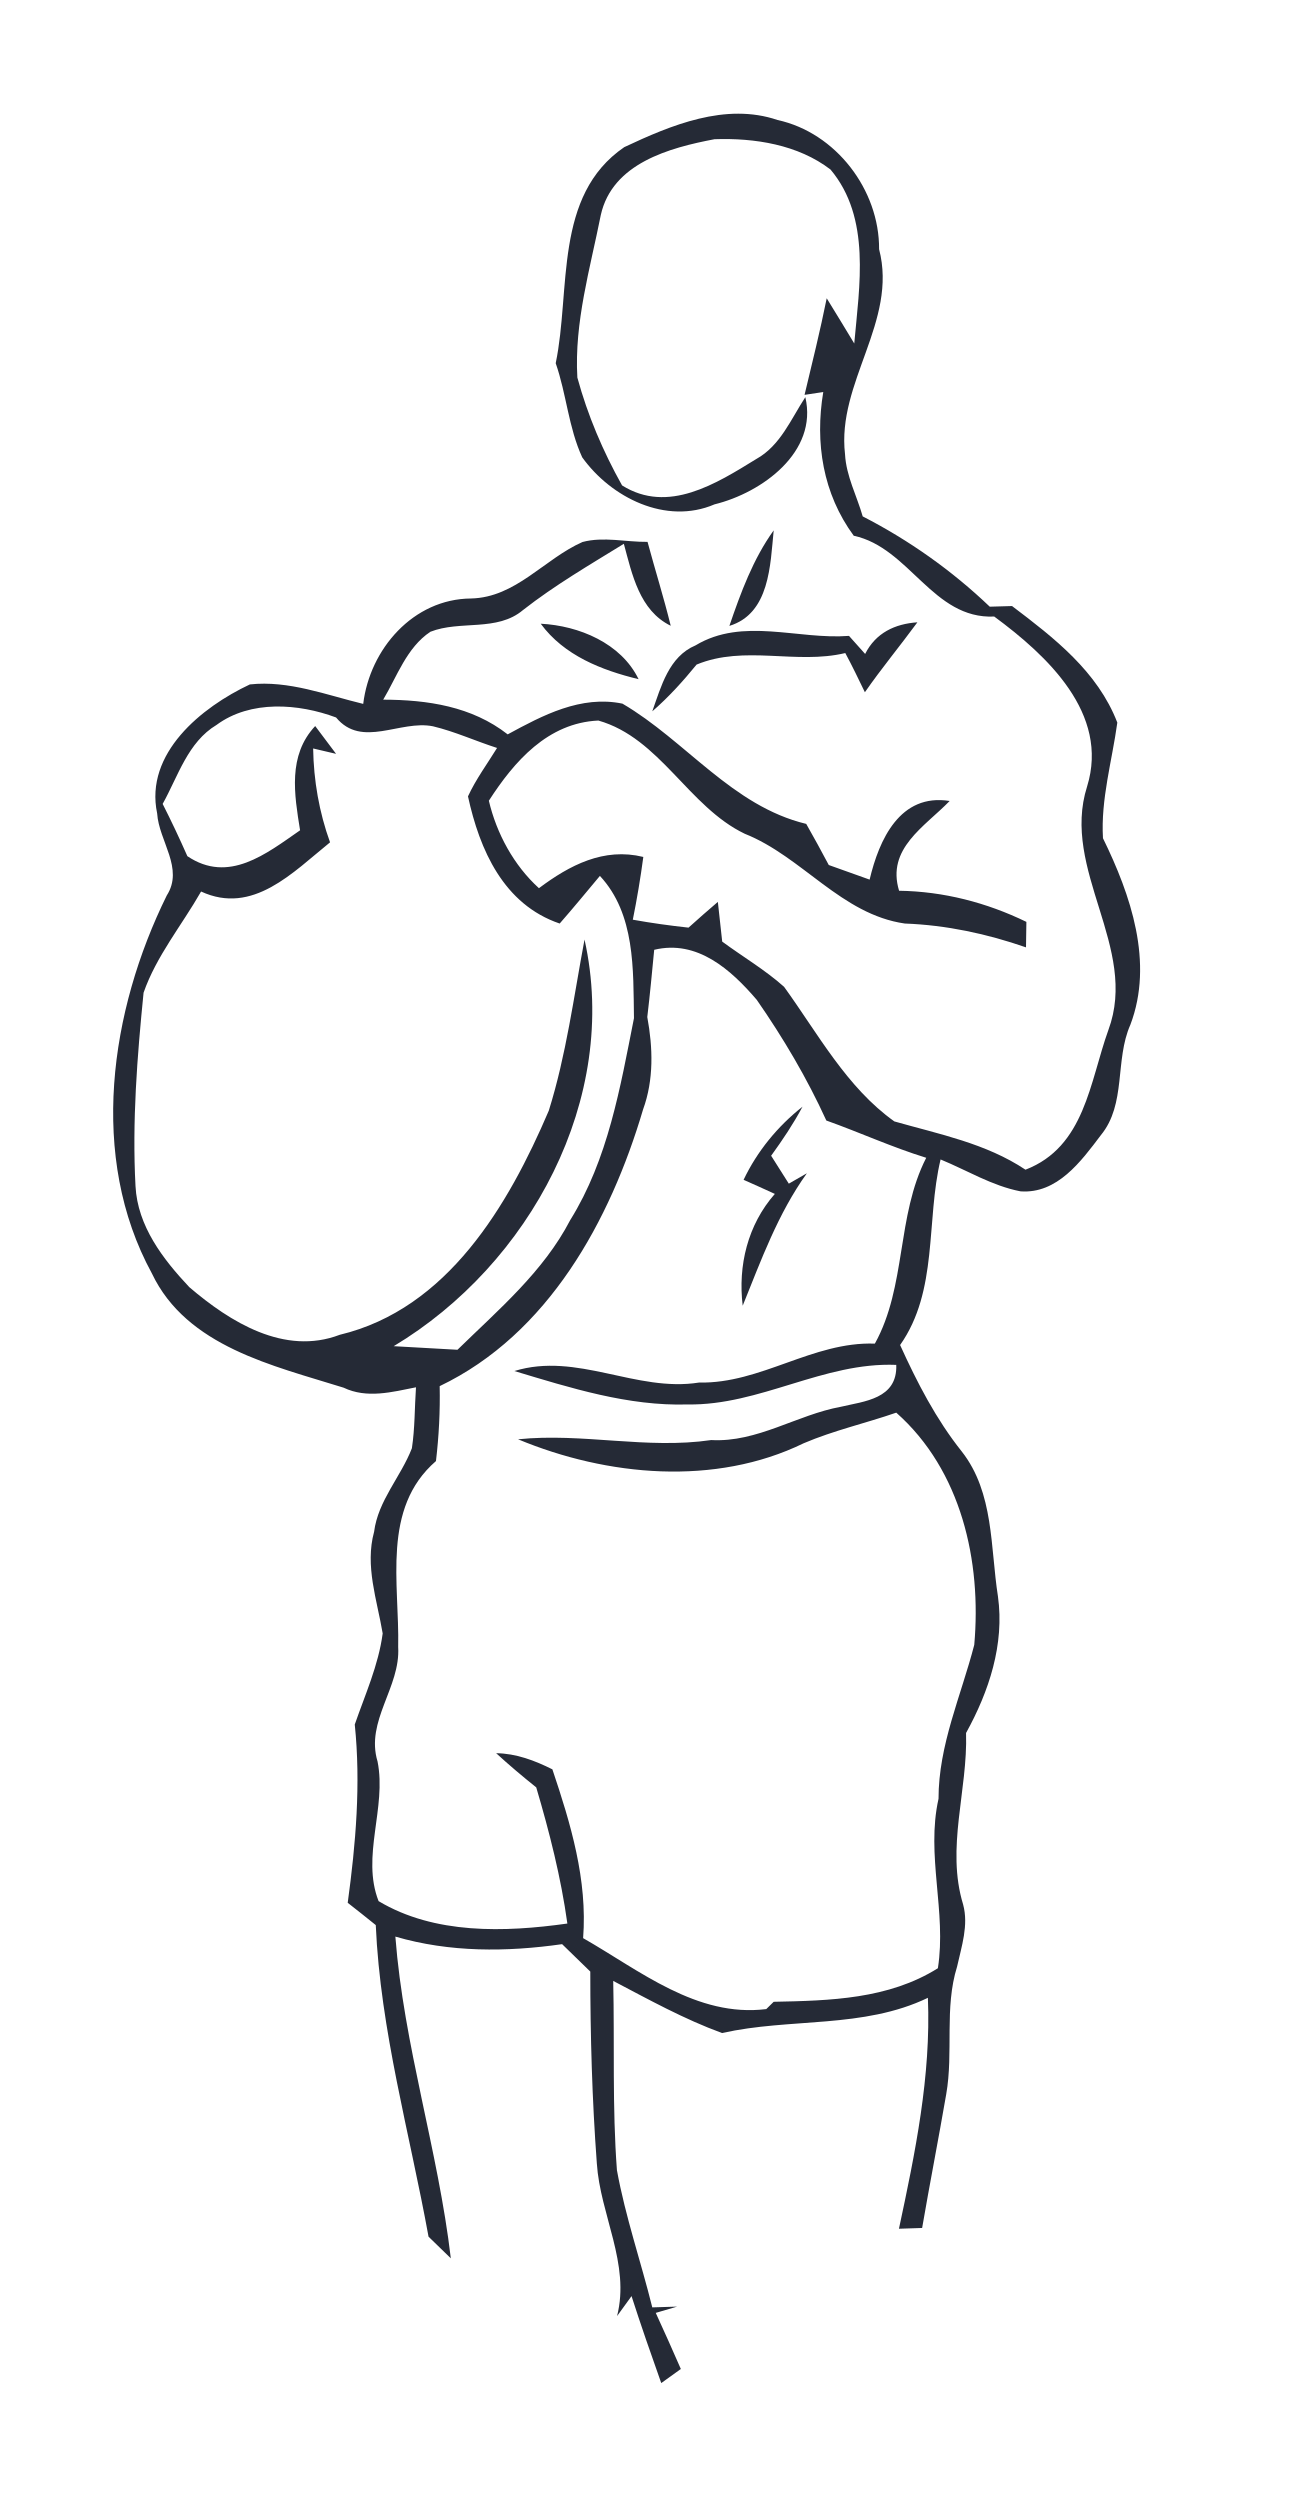
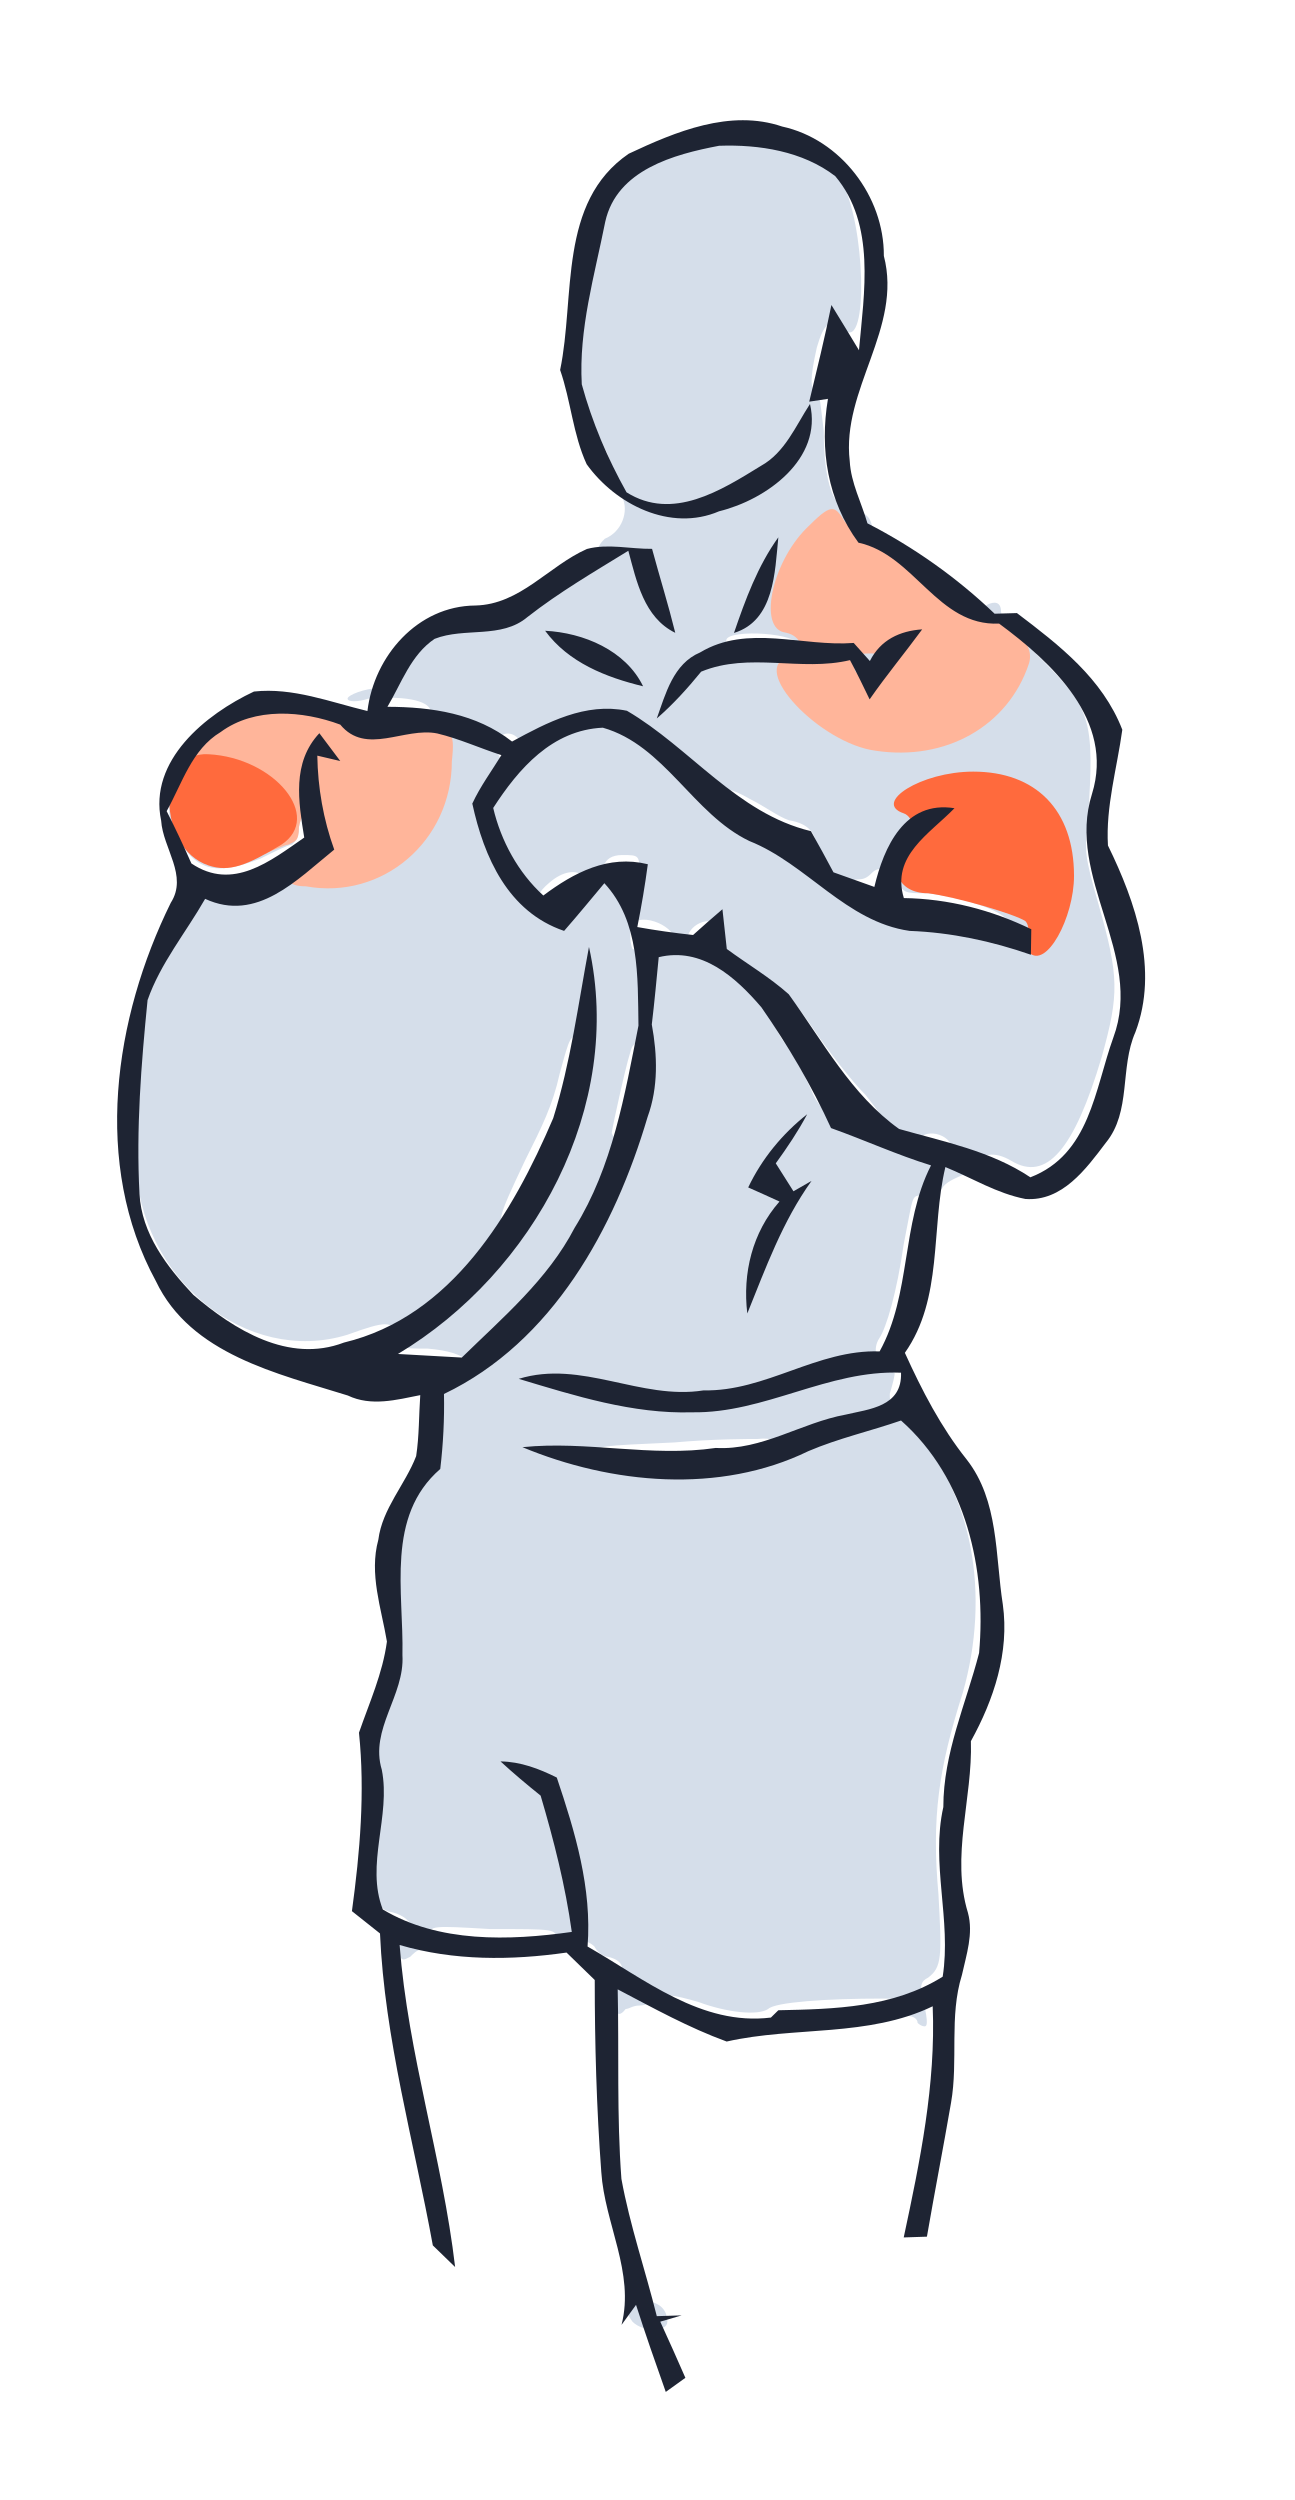
- <svg xmlns="http://www.w3.org/2000/svg" viewBox="7.3 8.5 100.8 195.2">
-   <g fill="#252A36">
-     <path d="M56.04 19.99c3.66-1.72 7.91-3.5 11.97-2.12 4.55.99 7.96 5.45 7.93 10.09 1.47 5.64-3.32 10.41-2.66 16.01.09 1.7.92 3.24 1.38 4.85 3.62 1.86 6.97 4.23 9.92 7.05.43-.01 1.31-.04 1.74-.05 3.29 2.49 6.68 5.11 8.22 9.1-.41 2.99-1.3 5.99-1.12 9.03 2.17 4.43 3.98 9.7 2.14 14.56-1.23 2.77-.3 6.19-2.31 8.63-1.54 2.04-3.4 4.59-6.27 4.38-2.22-.43-4.17-1.64-6.24-2.49-1.15 4.82-.17 10.24-3.16 14.49 1.33 2.93 2.81 5.8 4.82 8.32 2.52 3.22 2.22 7.48 2.82 11.31.52 3.74-.7 7.42-2.49 10.66.14 4.49-1.58 8.97-.23 13.39.44 1.62-.12 3.26-.47 4.85-1.01 3.24-.27 6.67-.85 9.97-.6 3.49-1.28 6.95-1.88 10.44-.45.01-1.36.04-1.81.06 1.27-5.94 2.51-11.92 2.26-18.03-5.05 2.43-10.75 1.55-16.07 2.75-2.96-1.08-5.72-2.61-8.5-4.07.11 4.93-.08 9.87.29 14.78.66 3.63 1.87 7.13 2.76 10.71.48-.01 1.45-.05 1.94-.06l-1.67.49c.67 1.45 1.32 2.92 1.96 4.38-.51.37-1.02.73-1.53 1.1-.8-2.25-1.59-4.52-2.32-6.79l-1.13 1.56c1.04-4.07-1.32-7.91-1.58-11.93-.37-4.98-.51-9.98-.51-14.97l-2.2-2.14c-4.34.62-8.78.65-13.02-.59.65 8.5 3.34 16.68 4.33 25.12-.58-.56-1.16-1.13-1.74-1.69-1.47-8.09-3.76-16.09-4.12-24.33-.73-.59-1.46-1.17-2.19-1.74.63-4.62 1.03-9.28.55-13.92.81-2.34 1.85-4.63 2.18-7.11-.44-2.62-1.4-5.27-.67-7.94.31-2.44 2.09-4.29 2.95-6.52.24-1.57.21-3.17.32-4.76-1.86.37-3.83.9-5.65.03-5.49-1.72-12.25-3.2-14.97-8.92-4.97-9.11-3.27-20.52 1.16-29.51 1.36-2.12-.61-4.24-.75-6.41-.99-4.69 3.47-8.3 7.24-10.07 3.03-.33 5.95.82 8.85 1.52.51-4.27 3.9-8.2 8.42-8.23 3.5-.08 5.7-3.08 8.7-4.41 1.65-.44 3.39.01 5.08-.01.59 2.19 1.27 4.35 1.81 6.55-2.44-1.19-3.02-4.03-3.66-6.4-2.68 1.65-5.39 3.23-7.87 5.17-2.03 1.72-4.91.78-7.24 1.7-1.85 1.24-2.59 3.47-3.68 5.3 3.46.01 6.92.52 9.72 2.71 2.74-1.49 5.72-3.07 8.96-2.4 4.94 2.89 8.57 8 14.35 9.39.6 1.06 1.19 2.13 1.76 3.21 1.06.38 2.12.76 3.19 1.14.74-3.12 2.37-6.76 6.25-6.14-1.96 2.02-4.95 3.71-3.95 7.01 3.47.05 6.83.92 9.94 2.43 0 .5-.02 1.5-.03 1.99-3.05-1.06-6.22-1.74-9.46-1.86-4.96-.71-8.02-5.23-12.5-7.01-4.4-2.11-6.61-7.47-11.43-8.84-3.95.18-6.57 3.19-8.55 6.26.6 2.56 1.95 5.05 3.91 6.83 2.39-1.79 5.06-3.2 8.15-2.44a74.72 74.72 0 01-.82 4.9c1.44.26 2.89.46 4.35.62.75-.68 1.52-1.35 2.29-2.01.09.77.25 2.32.34 3.1 1.6 1.18 3.34 2.2 4.83 3.53 2.64 3.65 4.89 7.86 8.61 10.51 3.51 1 7.15 1.71 10.24 3.77 4.64-1.79 5.01-6.84 6.47-10.9 2.4-6.45-3.73-12.5-1.66-19.02 1.76-5.7-3.13-10.23-7.25-13.27-4.8.22-6.6-5.37-10.97-6.31-2.41-3.28-3.04-7.26-2.38-11.22l-1.46.22c.6-2.51 1.22-5.01 1.73-7.54.73 1.17 1.43 2.35 2.15 3.53.4-4.5 1.32-9.8-1.85-13.58-2.54-1.95-5.93-2.48-9.06-2.37-3.53.67-7.98 1.88-8.88 5.92-.83 4.18-2.08 8.38-1.83 12.69.8 2.94 2 5.76 3.49 8.42 3.59 2.26 7.36-.14 10.48-2.06 1.88-1.04 2.71-3.12 3.83-4.83 1 4.28-3.38 7.46-7.09 8.37-3.79 1.63-8.08-.53-10.33-3.67-1.07-2.32-1.23-4.94-2.07-7.35 1.19-5.72-.18-13.08 5.35-16.87M24.21 65.1c-2.25 1.35-3 4-4.21 6.17.68 1.34 1.32 2.7 1.93 4.08 3.22 2.17 6.15-.18 8.8-2.02-.45-2.8-.97-5.84 1.18-8.14.55.72 1.09 1.44 1.63 2.17l-1.79-.42c.04 2.5.47 4.98 1.32 7.33-2.89 2.33-6.03 5.71-10.07 3.84-1.5 2.63-3.49 5.03-4.49 7.9-.5 5.01-.9 10.06-.63 15.1.16 3.12 2.14 5.7 4.2 7.89 3.18 2.72 7.43 5.37 11.75 3.72 8.42-2.02 13.16-10.1 16.32-17.5 1.36-4.34 1.95-8.89 2.79-13.36 2.77 12.42-4.27 25.37-14.9 31.75 1.66.09 3.32.18 4.98.28 3.19-3.12 6.71-6.09 8.8-10.12C54.78 99.02 55.73 93.4 56.8 88c-.06-3.8.11-8.13-2.66-11.11-1.04 1.24-2.07 2.5-3.14 3.72-4.38-1.49-6.25-5.75-7.16-9.93.62-1.34 1.5-2.53 2.27-3.78-1.68-.54-3.29-1.28-5-1.69-2.57-.52-5.55 1.75-7.57-.69-2.93-1.09-6.67-1.38-9.33.58m34.17 17.56c-.17 1.75-.33 3.5-.54 5.25.44 2.39.52 4.89-.33 7.22-2.56 8.67-7.4 17.54-15.88 21.6.04 1.95-.06 3.9-.29 5.85-4.27 3.7-2.84 9.58-2.95 14.52.19 3.15-2.57 5.77-1.61 8.94.72 3.61-1.29 7.41.08 10.9 4.36 2.61 9.85 2.44 14.74 1.75-.5-3.61-1.4-7.14-2.43-10.63-1.07-.86-2.12-1.74-3.13-2.67 1.56.02 3.01.57 4.39 1.26 1.43 4.25 2.75 8.63 2.4 13.18 4.43 2.53 8.87 6.21 14.3 5.54l.58-.57c4.4-.09 8.96-.2 12.82-2.62.69-4.41-.94-8.81.05-13.23 0-4.21 1.76-8.03 2.79-12.02.58-6.52-1-13.62-6.09-18.13-2.4.83-4.89 1.39-7.23 2.39-6.92 3.37-15.35 2.58-22.3-.31 5.03-.52 10.04.8 15.08.06 3.61.2 6.68-1.97 10.13-2.6 1.8-.43 4.42-.6 4.32-3.27-5.69-.23-10.64 3.18-16.29 3.09-4.64.14-9.14-1.29-13.53-2.61 4.9-1.51 9.51 1.68 14.42.9 4.84.1 8.87-3.21 13.73-3.04 2.48-4.48 1.67-9.94 4.01-14.51-2.66-.82-5.19-1.98-7.8-2.91-1.51-3.31-3.36-6.44-5.43-9.42-2.02-2.36-4.65-4.72-8.01-3.91z" />
-     <path d="M64.25 57.37c.89-2.6 1.85-5.22 3.46-7.46-.27 2.69-.3 6.49-3.46 7.46zM49.52 57.2c2.98.15 6.28 1.52 7.64 4.33-2.89-.7-5.82-1.85-7.64-4.33zM74.85 59.56c.83-1.65 2.33-2.35 4.08-2.47-1.35 1.84-2.8 3.59-4.1 5.46-.5-1.03-.99-2.06-1.53-3.06-3.83.92-7.86-.65-11.61.9-1.06 1.3-2.19 2.55-3.46 3.65.69-1.93 1.29-4.27 3.38-5.15 3.69-2.22 7.99-.43 11.98-.74l1.26 1.41zM65.36 100.62c1.06-2.23 2.66-4.18 4.6-5.71-.71 1.34-1.56 2.6-2.45 3.83.46.72.92 1.45 1.38 2.18l1.41-.81c-2.26 3.15-3.57 6.78-5.01 10.34-.38-3.13.39-6.32 2.51-8.73-.81-.37-1.62-.74-2.44-1.1z" />
+ <svg xmlns="http://www.w3.org/2000/svg" viewBox="7 8 101 195" class="ekd">
+   <g transform="translate(7 8) scale(0.27111)">
+     <path class="b" fill="#D5DEEA" d="M182 668C179 664 180 662 185 662C189 662 192 664 192 668C192 671 185 671 182 668ZM264 582C264 581 263 580 261 580C260 579 259 578 259 577C259 575 258 575 254 575C238 575 223 576 221 578C218 580 209 579 201 576C194 574 190 573 188 576C187 576 186 577 184 577C182 577 181 578 180 578C177 582 176 577 178 570C180 566 179 564 175 563C174 563 172 562 171 560C169 558 164 557 162 559C161 561 160 560 160 558C160 555 160 555 141 555C124 554 124 554 123 557C123 559 122 560 121 561C120 561 119 562 118 563C116 564 116 564 115 563C114 561 114 559 116 558C121 556 118 551 112 550C108 549 107 544 108 529C109 524 109 515 109 509C108 500 108 499 111 489C115 478 115 478 115 459C115 437 116 432 122 424C126 420 126 420 127 410C127 399 127 399 131 397C138 393 135 389 123 388C115 388 115 388 114 384C113 380 111 380 100 384C71 393 40 368 39 334C38 298 41 284 52 267C58 257 58 257 62 258C69 261 84 254 87 247C88 246 89 245 91 245C94 244 95 241 93 236C91 231 87 232 86 238C86 241 85 242 84 243C83 243 79 245 75 247C62 252 56 251 50 239C44 226 58 206 76 204C87 203 98 205 99 208C101 213 124 211 124 205C124 202 118 200 106 201C103 202 100 202 100 201C100 200 105 198 109 198C112 198 112 197 116 191C122 183 124 181 135 180C146 179 171 165 172 159C172 157 173 156 174 155C179 153 181 147 179 143C178 142 177 140 177 138C177 137 176 133 174 129C165 110 165 104 170 76C174 59 175 55 180 50C196 36 233 38 242 52C249 64 250 101 243 95C239 91 237 93 235 100C233 109 233 112 235 113C236 114 236 116 237 124C237 139 240 147 245 147C249 147 251 149 251 153C251 155 252 156 253 157C254 158 259 161 263 165C275 176 280 178 284 174C286 173 288 173 288 176C288 177 292 182 298 188C314 204 315 206 313 236C312 245 312 246 316 260C322 281 322 286 317 304C309 331 301 340 291 334C286 331 282 332 281 335C281 337 280 338 277 338C275 339 272 340 271 342C270 343 268 344 266 344C262 344 263 343 260 358C258 372 255 382 253 385C251 388 252 392 255 393C258 394 258 394 256 401C256 404 256 405 262 411C280 429 285 459 277 487C270 509 268 523 270 545C271 563 271 566 267 569C265 570 265 571 265 573C267 581 267 583 266 583C266 583 265 583 264 582ZM216 421C224 419 227 413 218 414C216 414 205 414 194 415C172 416 172 416 172 418C172 420 172 421 173 422C181 424 204 424 216 421ZM152 350C164 334 174 298 167 298C164 298 164 298 161 309C159 318 156 324 151 334C143 351 142 353 148 353C149 353 151 352 152 350ZM274 331C274 326 265 324 264 329C264 332 266 334 270 334C273 334 274 333 274 331ZM185 321C189 308 187 295 182 301C181 302 176 325 176 326C178 331 182 328 185 321ZM255 324C255 323 253 320 249 315C245 311 238 302 234 296C227 286 226 285 224 285C219 286 219 289 225 299C228 303 232 310 234 315C239 325 254 332 255 324ZM208 270C208 266 207 265 204 265C199 265 195 271 200 274C204 277 208 275 208 270ZM193 272C197 269 188 263 183 265C181 266 181 271 182 273C184 274 192 274 193 272ZM291 267C291 263 281 259 267 257C260 257 260 257 258 253C257 250 253 249 251 251C250 252 249 253 247 253C245 253 244 254 244 256C244 261 252 265 266 267C272 267 279 268 281 269C287 271 290 270 291 267ZM166 261C173 253 166 247 158 254C152 259 153 264 160 264C162 264 164 263 166 261ZM184 252C184 246 184 246 179 246C173 246 172 251 176 256C180 262 184 260 184 252ZM235 245C235 240 233 237 227 236C224 235 220 232 216 230C209 226 206 226 205 230C205 234 207 236 217 241C221 243 226 246 226 247C228 249 234 248 235 245ZM150 215C150 211 144 209 143 214C143 218 144 219 147 219C150 219 150 218 150 215ZM230 186C230 182 210 181 209 184C208 189 209 189 220 189C230 188 230 188 230 186Z" />
+     <path class="m m-forearms" fill="#FFB59A" d="M88 255C83 255 82 253 85 251C86 250 87 248 87 247C88 246 89 245 91 245C94 244 95 241 93 236C91 231 87 232 86 238C86 242 85 242 83 243C82 243 78 245 75 246C67 251 57 239 55 222C53 207 84 197 99 208C102 211 102 211 120 210C130 209 131 210 130 219C130 242 110 259 88 255ZM252 216C236 214 215 192 227 189C232 188 231 183 226 182C218 181 222 162 232 152C239 145 240 145 243 150C245 152 248 154 251 156C254 157 259 162 264 166C273 174 277 177 283 178C291 179 298 185 296 191C290 209 272 219 252 216ZM254 190C254 188 253 188 250 188C246 188 245 189 246 193C248 196 254 194 254 190Z" />
+     <path class="m m-biceps" fill="#FF6A3D" d="M296 274C295 274 295 272 296 270C296 268 296 266 295 265C292 263 275 258 267 257C258 257 255 249 262 243C264 241 263 235 260 234C251 231 265 222 280 222C298 222 309 233 309 252C309 264 301 279 296 274ZM60 249C45 244 45 216 60 217C79 218 93 235 81 243C71 249 66 251 60 249Z" />
+   </g>
+   <g class="l">
+     <g fill="#1E2433">
+       <path d="M56.04 19.99c3.66-1.72 7.91-3.5 11.97-2.12 4.55.99 7.96 5.45 7.93 10.09 1.47 5.64-3.32 10.41-2.66 16.01.09 1.7.92 3.24 1.38 4.85 3.62 1.86 6.97 4.23 9.92 7.05.43-.01 1.31-.04 1.74-.05 3.29 2.49 6.68 5.11 8.22 9.1-.41 2.99-1.3 5.99-1.12 9.03 2.17 4.43 3.98 9.7 2.14 14.56-1.23 2.77-.3 6.19-2.31 8.63-1.54 2.04-3.4 4.59-6.27 4.38-2.22-.43-4.17-1.64-6.24-2.49-1.15 4.82-.17 10.24-3.16 14.49 1.33 2.93 2.81 5.8 4.82 8.32 2.52 3.22 2.22 7.48 2.82 11.31.52 3.74-.7 7.42-2.49 10.66.14 4.49-1.58 8.97-.23 13.39.44 1.62-.12 3.26-.47 4.85-1.01 3.24-.27 6.67-.85 9.97-.6 3.49-1.28 6.95-1.88 10.44-.45.01-1.36.04-1.81.06 1.27-5.94 2.51-11.92 2.26-18.03-5.05 2.43-10.75 1.55-16.07 2.75-2.96-1.08-5.72-2.61-8.5-4.07.11 4.93-.08 9.87.29 14.78.66 3.63 1.87 7.13 2.76 10.71.48-.01 1.45-.05 1.94-.06l-1.67.49c.67 1.45 1.32 2.92 1.96 4.38-.51.37-1.02.73-1.53 1.1-.8-2.25-1.59-4.52-2.32-6.79l-1.13 1.56c1.04-4.07-1.32-7.91-1.58-11.93-.37-4.98-.51-9.98-.51-14.97l-2.2-2.14c-4.34.62-8.78.65-13.02-.59.65 8.5 3.34 16.68 4.33 25.12-.58-.56-1.16-1.13-1.74-1.69-1.47-8.09-3.76-16.09-4.12-24.33-.73-.59-1.46-1.17-2.19-1.74.63-4.62 1.03-9.28.55-13.92.81-2.34 1.85-4.63 2.18-7.11-.44-2.62-1.4-5.27-.67-7.94.31-2.44 2.09-4.29 2.95-6.52.24-1.57.21-3.17.32-4.76-1.86.37-3.83.9-5.65.03-5.49-1.72-12.25-3.2-14.97-8.92-4.97-9.11-3.27-20.52 1.16-29.51 1.36-2.12-.61-4.24-.75-6.41-.99-4.69 3.47-8.3 7.24-10.07 3.03-.33 5.95.82 8.85 1.52.51-4.27 3.9-8.2 8.42-8.23 3.5-.08 5.7-3.08 8.7-4.41 1.65-.44 3.39.01 5.08-.01.59 2.19 1.27 4.35 1.81 6.55-2.44-1.19-3.02-4.03-3.66-6.4-2.68 1.65-5.39 3.23-7.87 5.17-2.03 1.72-4.91.78-7.24 1.7-1.85 1.24-2.59 3.47-3.68 5.3 3.46.01 6.92.52 9.72 2.71 2.74-1.49 5.72-3.07 8.96-2.4 4.94 2.89 8.57 8 14.35 9.39.6 1.06 1.19 2.13 1.76 3.21 1.06.38 2.12.76 3.19 1.14.74-3.12 2.37-6.76 6.25-6.14-1.96 2.02-4.95 3.71-3.95 7.01 3.47.05 6.83.92 9.94 2.43 0 .5-.02 1.5-.03 1.99-3.05-1.06-6.22-1.74-9.46-1.86-4.96-.71-8.02-5.23-12.5-7.01-4.4-2.11-6.61-7.47-11.43-8.84-3.95.18-6.57 3.19-8.55 6.26.6 2.56 1.95 5.05 3.91 6.83 2.39-1.79 5.06-3.2 8.15-2.44a74.72 74.72 0 01-.82 4.9c1.44.26 2.89.46 4.35.62.75-.68 1.52-1.35 2.29-2.01.09.77.25 2.32.34 3.1 1.6 1.18 3.34 2.2 4.83 3.53 2.64 3.65 4.89 7.86 8.61 10.51 3.51 1 7.15 1.71 10.24 3.77 4.64-1.79 5.01-6.84 6.47-10.9 2.4-6.45-3.73-12.5-1.66-19.02 1.76-5.7-3.13-10.23-7.25-13.27-4.8.22-6.6-5.37-10.97-6.31-2.41-3.28-3.04-7.26-2.38-11.22l-1.46.22c.6-2.51 1.22-5.01 1.73-7.54.73 1.17 1.43 2.35 2.15 3.53.4-4.5 1.32-9.8-1.85-13.58-2.54-1.95-5.93-2.48-9.06-2.37-3.53.67-7.98 1.88-8.88 5.92-.83 4.18-2.08 8.38-1.83 12.69.8 2.94 2 5.76 3.49 8.42 3.59 2.26 7.36-.14 10.48-2.06 1.88-1.04 2.71-3.12 3.83-4.83 1 4.28-3.38 7.46-7.09 8.37-3.79 1.63-8.08-.53-10.33-3.67-1.07-2.32-1.23-4.94-2.07-7.35 1.19-5.72-.18-13.08 5.35-16.87M24.21 65.1c-2.25 1.35-3 4-4.21 6.17.68 1.34 1.32 2.7 1.93 4.08 3.22 2.17 6.15-.18 8.8-2.02-.45-2.8-.97-5.84 1.18-8.14.55.72 1.09 1.44 1.63 2.17l-1.79-.42c.04 2.5.47 4.98 1.32 7.33-2.89 2.33-6.03 5.71-10.07 3.84-1.5 2.63-3.49 5.03-4.49 7.9-.5 5.01-.9 10.06-.63 15.1.16 3.12 2.14 5.7 4.2 7.89 3.18 2.72 7.43 5.37 11.75 3.72 8.42-2.02 13.16-10.1 16.32-17.5 1.36-4.34 1.95-8.89 2.79-13.36 2.77 12.42-4.27 25.37-14.9 31.75 1.66.09 3.32.18 4.98.28 3.19-3.12 6.71-6.09 8.8-10.12C54.78 99.02 55.73 93.4 56.8 88c-.06-3.8.11-8.13-2.66-11.11-1.04 1.24-2.07 2.5-3.14 3.72-4.38-1.49-6.25-5.75-7.16-9.93.62-1.34 1.5-2.53 2.27-3.78-1.68-.54-3.29-1.28-5-1.69-2.57-.52-5.55 1.75-7.57-.69-2.93-1.09-6.67-1.38-9.33.58m34.17 17.56c-.17 1.75-.33 3.5-.54 5.25.44 2.39.52 4.89-.33 7.22-2.56 8.67-7.4 17.54-15.88 21.6.04 1.95-.06 3.9-.29 5.85-4.27 3.7-2.84 9.58-2.95 14.52.19 3.15-2.57 5.77-1.61 8.94.72 3.61-1.29 7.41.08 10.9 4.36 2.61 9.85 2.44 14.74 1.75-.5-3.61-1.4-7.14-2.43-10.63-1.07-.86-2.12-1.74-3.13-2.67 1.56.02 3.01.57 4.39 1.26 1.43 4.25 2.75 8.63 2.4 13.18 4.43 2.53 8.87 6.21 14.3 5.54l.58-.57c4.4-.09 8.96-.2 12.82-2.62.69-4.41-.94-8.81.05-13.23 0-4.21 1.76-8.03 2.79-12.02.58-6.52-1-13.62-6.09-18.13-2.4.83-4.89 1.39-7.23 2.39-6.92 3.37-15.35 2.58-22.3-.31 5.03-.52 10.04.8 15.08.06 3.61.2 6.68-1.97 10.13-2.6 1.8-.43 4.42-.6 4.32-3.27-5.69-.23-10.64 3.18-16.29 3.09-4.64.14-9.14-1.29-13.53-2.61 4.9-1.51 9.51 1.68 14.42.9 4.84.1 8.87-3.21 13.73-3.04 2.48-4.48 1.67-9.94 4.01-14.51-2.66-.82-5.19-1.98-7.8-2.91-1.51-3.31-3.36-6.44-5.43-9.42-2.02-2.36-4.65-4.72-8.01-3.91z" />
+       <path d="M64.25 57.37c.89-2.6 1.85-5.22 3.46-7.46-.27 2.69-.3 6.49-3.46 7.46zM49.52 57.2c2.98.15 6.28 1.52 7.64 4.33-2.89-.7-5.82-1.85-7.64-4.33zM74.85 59.56c.83-1.65 2.33-2.35 4.08-2.47-1.35 1.84-2.8 3.59-4.1 5.46-.5-1.03-.99-2.06-1.53-3.06-3.83.92-7.86-.65-11.61.9-1.06 1.3-2.19 2.55-3.46 3.65.69-1.93 1.29-4.27 3.38-5.15 3.69-2.22 7.99-.43 11.98-.74l1.26 1.41zM65.36 100.62c1.06-2.23 2.66-4.18 4.6-5.71-.71 1.34-1.56 2.6-2.45 3.83.46.72.92 1.45 1.38 2.18l1.41-.81c-2.26 3.15-3.57 6.78-5.01 10.34-.38-3.13.39-6.32 2.51-8.73-.81-.37-1.62-.74-2.44-1.1z" />
+     </g>
  </g>
</svg>
